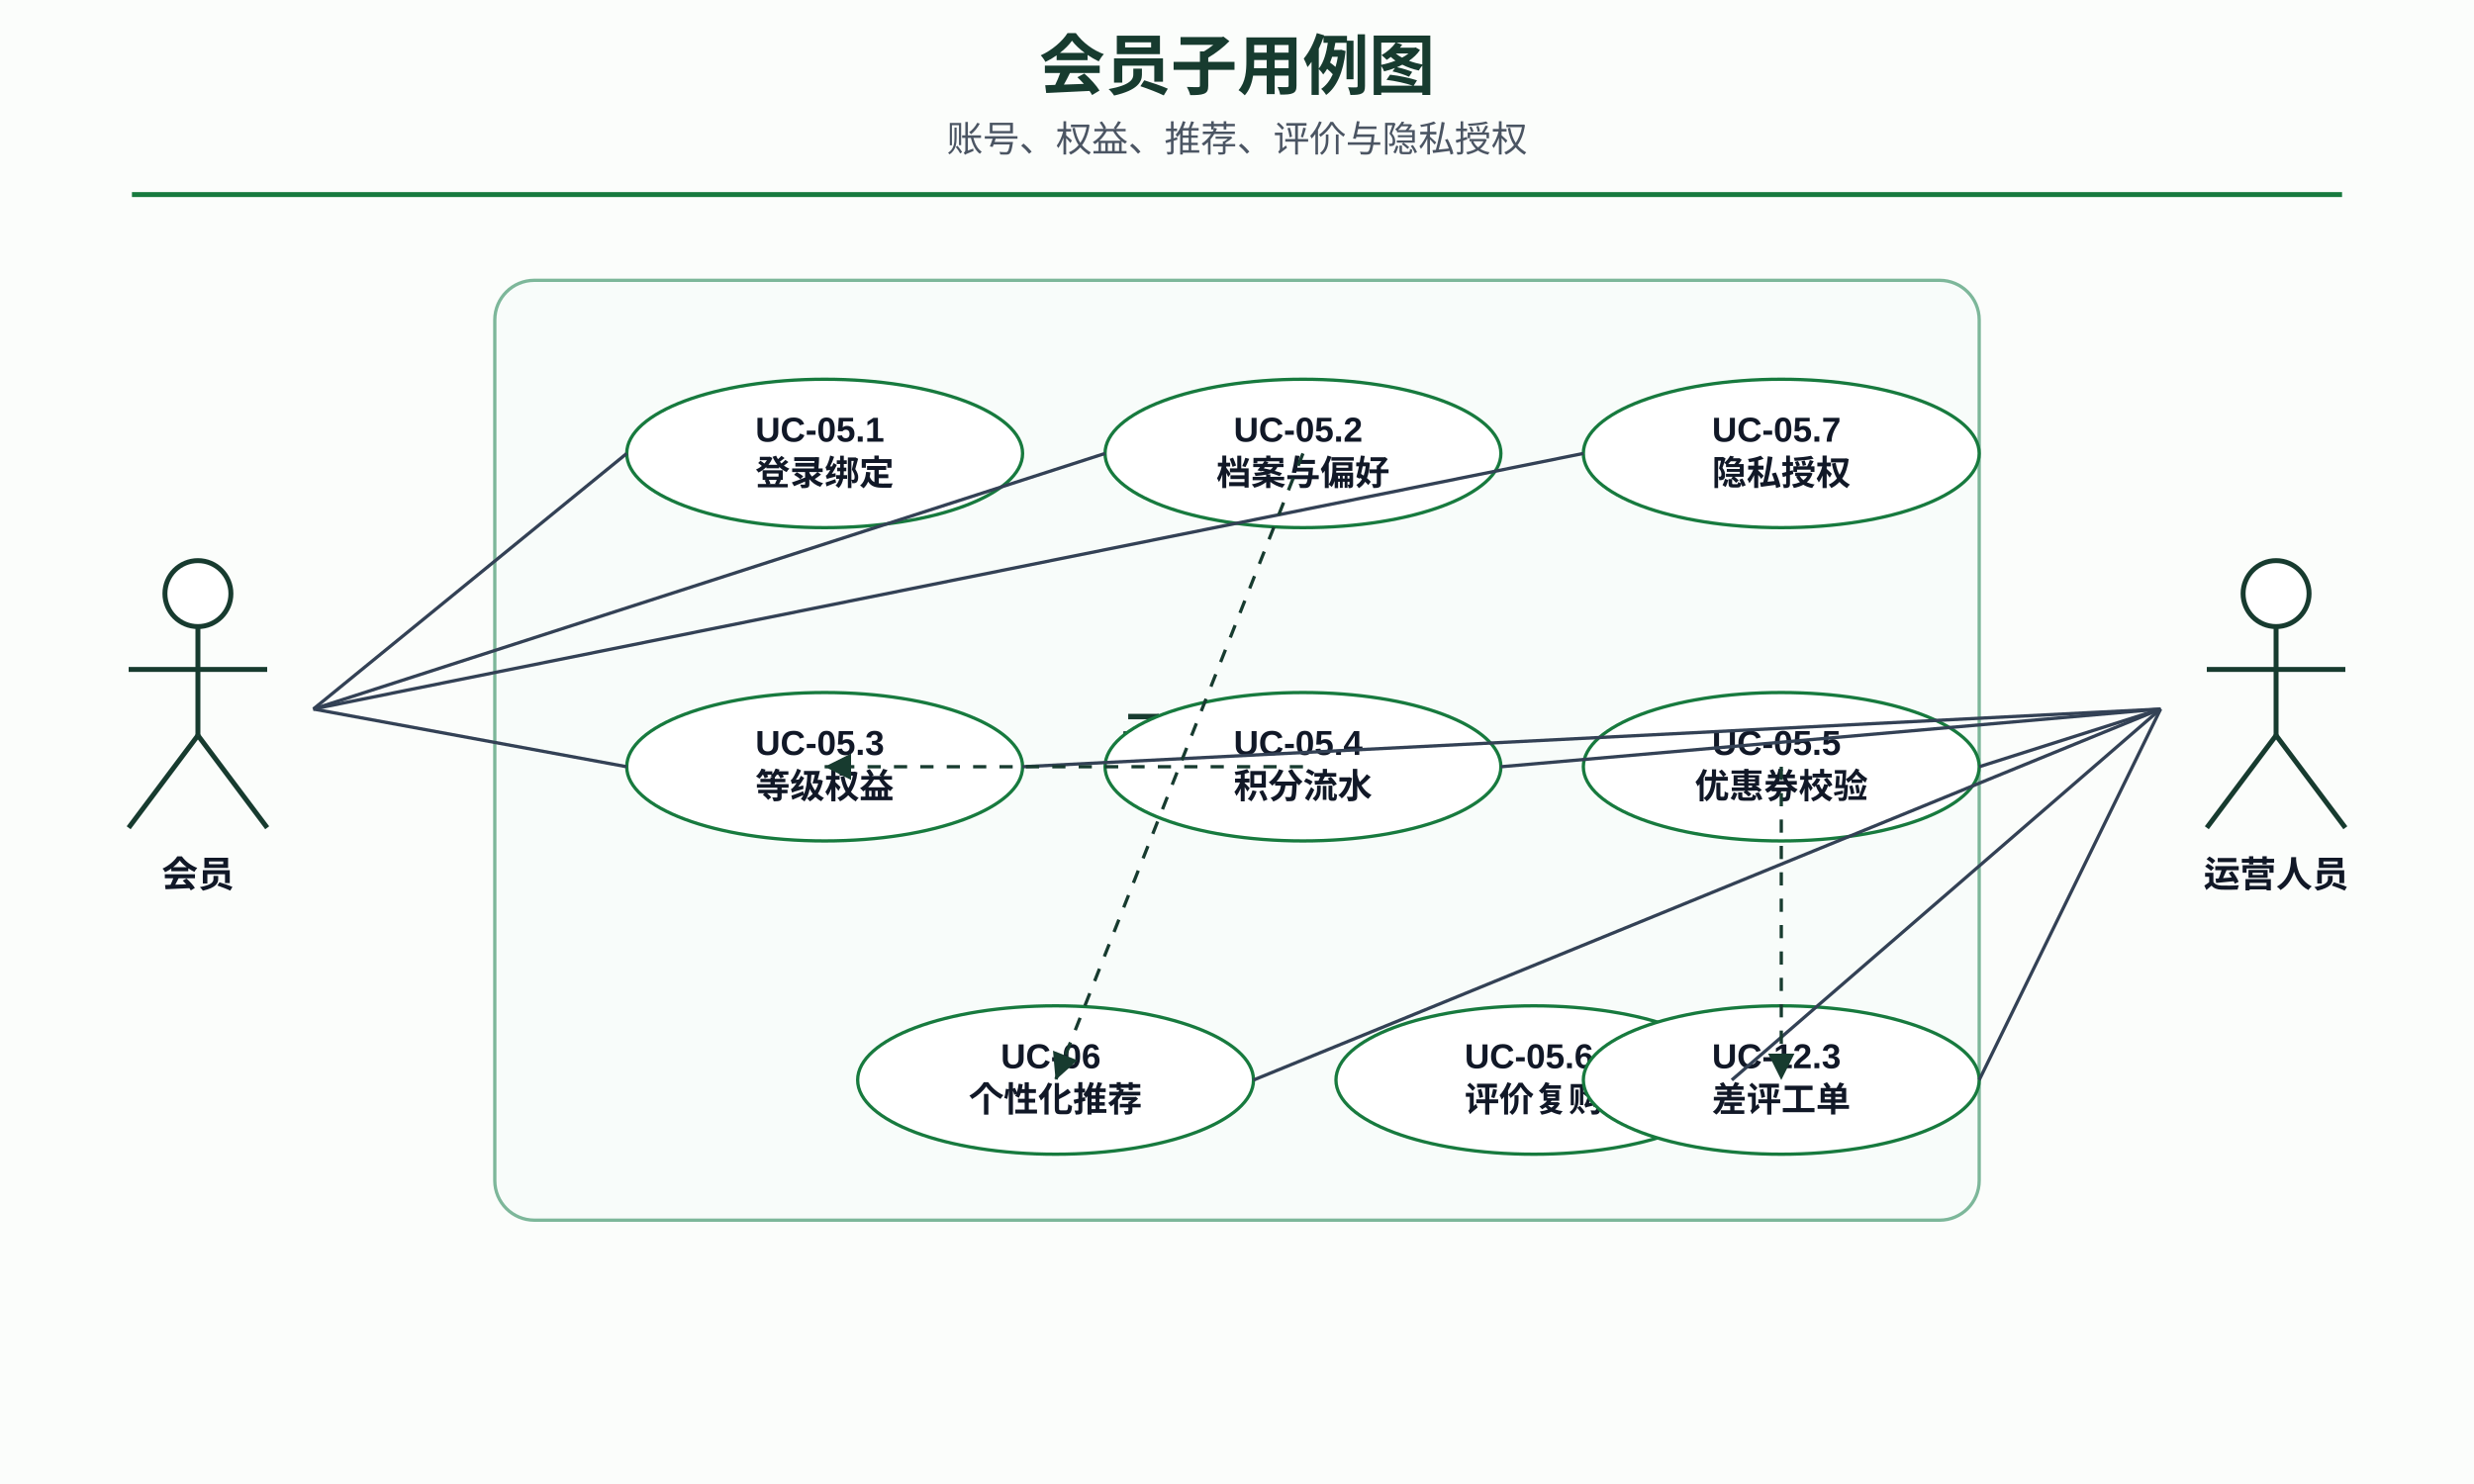
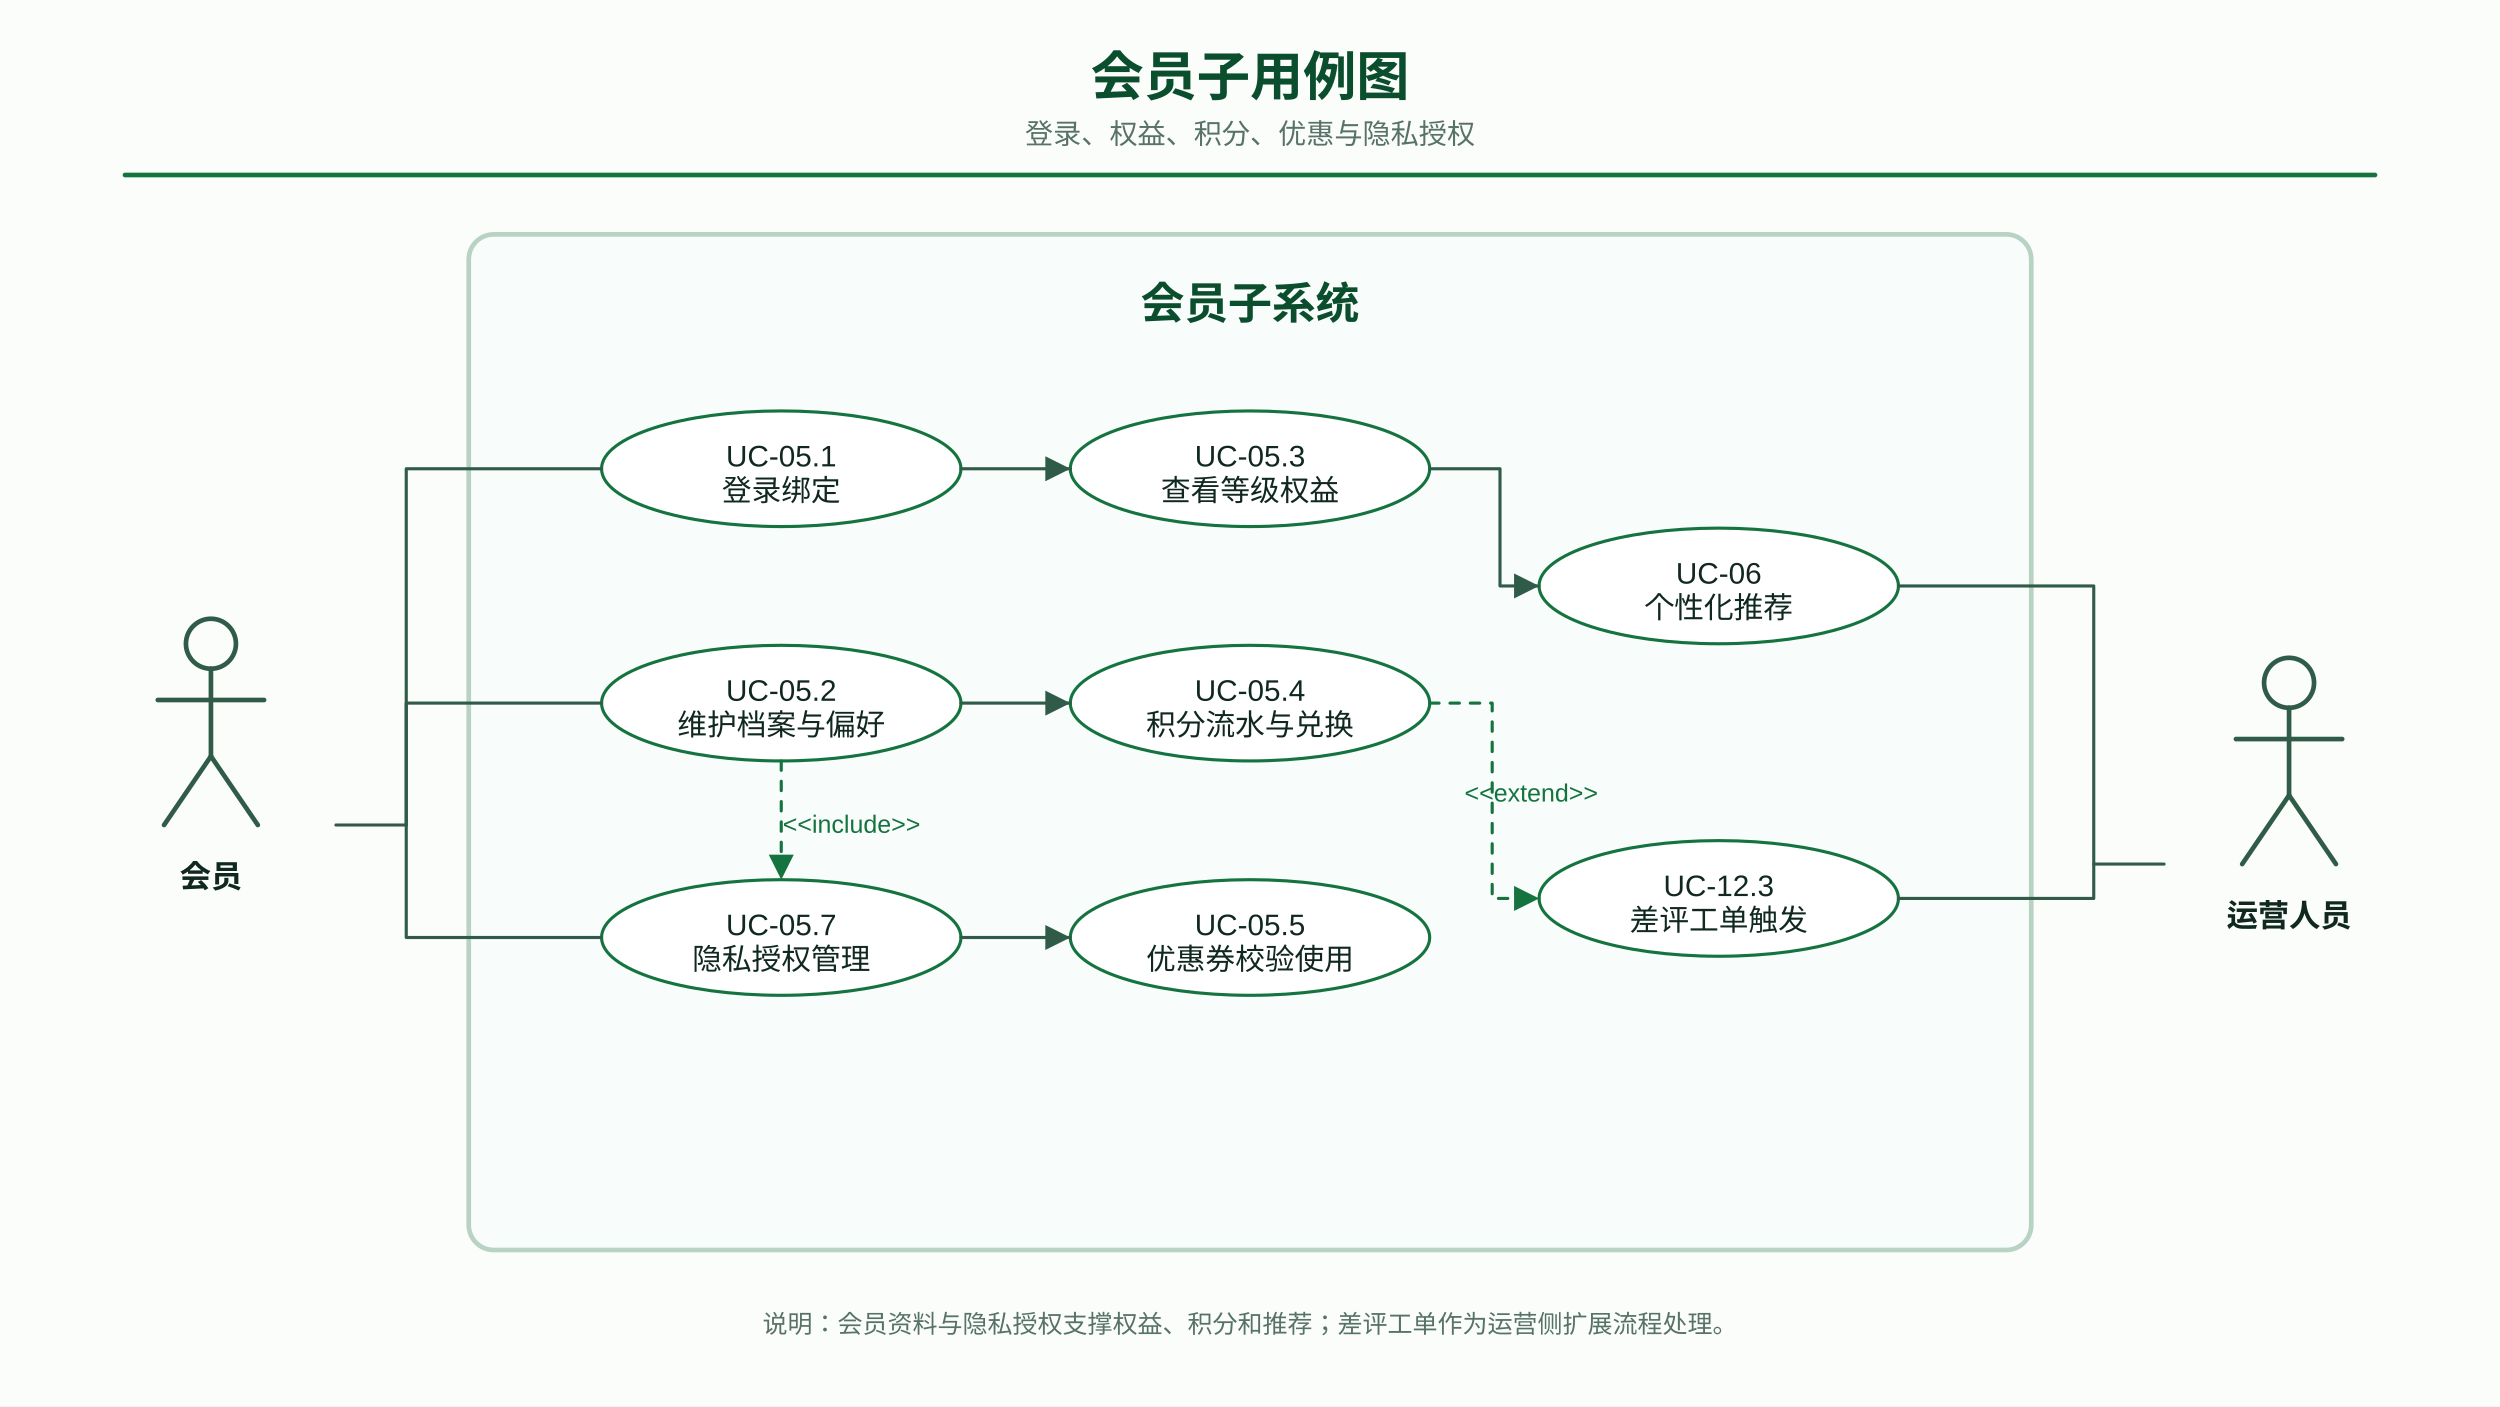
- <svg xmlns="http://www.w3.org/2000/svg" width="1500" height="900" viewBox="0 0 1500 900">
+ <svg xmlns="http://www.w3.org/2000/svg" width="1600" height="900" viewBox="0 0 1600 900">
  <defs>
    <marker id="arrow" markerWidth="12" markerHeight="12" refX="10" refY="6" orient="auto" markerUnits="strokeWidth">
-       <path d="M2,2 L10,6 L2,10 z" fill="#173B2F" />
+       <path d="M2,2 L10,6 L2,10 Z" fill="#305B49" />
    </marker>
-     <linearGradient id="head" x1="0" y1="0" x2="1" y2="1">
-       <stop offset="0%" stop-color="#F8FCFA" />
-       <stop offset="100%" stop-color="#EAF6EF" />
-     </linearGradient>
+     <marker id="arrowGreen" markerWidth="12" markerHeight="12" refX="10" refY="6" orient="auto" markerUnits="strokeWidth">
+       <path d="M2,2 L10,6 L2,10 Z" fill="#14733E" />
+     </marker>
  </defs>
-   <rect width="100%" height="100%" fill="#FBFDFB" />
-   <text x="750.0" y="54" text-anchor="middle" font-family="Microsoft YaHei, Arial" font-size="40" font-weight="800" fill="#173B2F">会员子用例图</text>
-   <text x="750.0" y="92" text-anchor="middle" font-family="Microsoft YaHei, Arial" font-size="22" fill="#4B5563">账号、权益、推荐、评价与隐私授权</text>
-   <line x1="80" y1="118" x2="1420" y2="118" stroke="#177A3E" stroke-width="3" />
-   <rect x="300" y="170" width="900" height="570" rx="24" fill="#F8FCFA" stroke="#7DB79A" stroke-width="2" />
-   <text x="750.0" y="455.0" text-anchor="middle" font-family="Microsoft YaHei, Arial" font-size="28" font-weight="600" fill="#173B2F">
-     <tspan x="750.0" dy="0">子系统边界</tspan>
-   </text>
-   <circle cx="120" cy="360" r="20" fill="#FFFFFF" stroke="#173B2F" stroke-width="3" />
-   <line x1="120" y1="380" x2="120" y2="446" stroke="#173B2F" stroke-width="3" />
-   <line x1="78" y1="406" x2="162" y2="406" stroke="#173B2F" stroke-width="3" />
-   <line x1="120" y1="446" x2="78" y2="502" stroke="#173B2F" stroke-width="3" />
-   <line x1="120" y1="446" x2="162" y2="502" stroke="#173B2F" stroke-width="3" />
-   <text x="120" y="538" text-anchor="middle" font-family="Microsoft YaHei, Arial" font-size="22" font-weight="700" fill="#111827">
-     <tspan x="120" dy="0">会员</tspan>
-   </text>
-   <circle cx="1380" cy="360" r="20" fill="#FFFFFF" stroke="#173B2F" stroke-width="3" />
-   <line x1="1380" y1="380" x2="1380" y2="446" stroke="#173B2F" stroke-width="3" />
-   <line x1="1338" y1="406" x2="1422" y2="406" stroke="#173B2F" stroke-width="3" />
-   <line x1="1380" y1="446" x2="1338" y2="502" stroke="#173B2F" stroke-width="3" />
-   <line x1="1380" y1="446" x2="1422" y2="502" stroke="#173B2F" stroke-width="3" />
-   <text x="1380" y="538" text-anchor="middle" font-family="Microsoft YaHei, Arial" font-size="22" font-weight="700" fill="#111827">
-     <tspan x="1380" dy="0">运营人员</tspan>
-   </text>
-   <ellipse cx="500.0" cy="275.0" rx="120.0" ry="45.0" fill="#FFFFFF" stroke="#177A3E" stroke-width="2" />
-   <text x="500.0" y="267.86" text-anchor="middle" font-family="Microsoft YaHei, Arial" font-size="21" font-weight="600" fill="#111827">
-     <tspan x="500.0" dy="0">UC-05.1</tspan>
-     <tspan x="500.0" dy="26.25">登录绑定</tspan>
-   </text>
-   <ellipse cx="790.0" cy="275.0" rx="120.0" ry="45.0" fill="#FFFFFF" stroke="#177A3E" stroke-width="2" />
-   <text x="790.0" y="267.86" text-anchor="middle" font-family="Microsoft YaHei, Arial" font-size="21" font-weight="600" fill="#111827">
-     <tspan x="790.0" dy="0">UC-05.2</tspan>
-     <tspan x="790.0" dy="26.25">档案与偏好</tspan>
-   </text>
-   <ellipse cx="1080.0" cy="275.0" rx="120.0" ry="45.0" fill="#FFFFFF" stroke="#177A3E" stroke-width="2" />
-   <text x="1080.0" y="267.86" text-anchor="middle" font-family="Microsoft YaHei, Arial" font-size="21" font-weight="600" fill="#111827">
-     <tspan x="1080.0" dy="0">UC-05.7</tspan>
-     <tspan x="1080.0" dy="26.25">隐私授权</tspan>
-   </text>
-   <ellipse cx="500.0" cy="465.0" rx="120.0" ry="45.0" fill="#FFFFFF" stroke="#177A3E" stroke-width="2" />
-   <text x="500.0" y="457.86" text-anchor="middle" font-family="Microsoft YaHei, Arial" font-size="21" font-weight="600" fill="#111827">
-     <tspan x="500.0" dy="0">UC-05.3</tspan>
-     <tspan x="500.0" dy="26.25">等级权益</tspan>
-   </text>
-   <ellipse cx="790.0" cy="465.0" rx="120.0" ry="45.0" fill="#FFFFFF" stroke="#177A3E" stroke-width="2" />
-   <text x="790.0" y="457.86" text-anchor="middle" font-family="Microsoft YaHei, Arial" font-size="21" font-weight="600" fill="#111827">
-     <tspan x="790.0" dy="0">UC-05.4</tspan>
-     <tspan x="790.0" dy="26.25">积分流水</tspan>
-   </text>
-   <ellipse cx="1080.0" cy="465.0" rx="120.0" ry="45.0" fill="#FFFFFF" stroke="#177A3E" stroke-width="2" />
-   <text x="1080.0" y="457.86" text-anchor="middle" font-family="Microsoft YaHei, Arial" font-size="21" font-weight="600" fill="#111827">
-     <tspan x="1080.0" dy="0">UC-05.5</tspan>
-     <tspan x="1080.0" dy="26.25">优惠券校验</tspan>
-   </text>
-   <ellipse cx="640.0" cy="655.0" rx="120.0" ry="45.0" fill="#FFFFFF" stroke="#177A3E" stroke-width="2" />
-   <text x="640.0" y="647.86" text-anchor="middle" font-family="Microsoft YaHei, Arial" font-size="21" font-weight="600" fill="#111827">
-     <tspan x="640.0" dy="0">UC-06</tspan>
-     <tspan x="640.0" dy="26.25">个性化推荐</tspan>
-   </text>
-   <ellipse cx="930.0" cy="655.0" rx="120.0" ry="45.0" fill="#FFFFFF" stroke="#177A3E" stroke-width="2" />
-   <text x="930.0" y="647.86" text-anchor="middle" font-family="Microsoft YaHei, Arial" font-size="21" font-weight="600" fill="#111827">
-     <tspan x="930.0" dy="0">UC-05.6</tspan>
-     <tspan x="930.0" dy="26.25">评价复购</tspan>
-   </text>
-   <ellipse cx="1080.0" cy="655.0" rx="120.0" ry="45.0" fill="#FFFFFF" stroke="#177A3E" stroke-width="2" />
-   <text x="1080.0" y="647.86" text-anchor="middle" font-family="Microsoft YaHei, Arial" font-size="21" font-weight="600" fill="#111827">
-     <tspan x="1080.0" dy="0">UC-12.3</tspan>
-     <tspan x="1080.0" dy="26.25">差评工单</tspan>
-   </text>
-   <line x1="190" y1="430" x2="380" y2="275" stroke="#334155" stroke-width="2" />
-   <line x1="190" y1="430" x2="670" y2="275" stroke="#334155" stroke-width="2" />
-   <line x1="190" y1="430" x2="960" y2="275" stroke="#334155" stroke-width="2" />
-   <line x1="190" y1="430" x2="380" y2="465" stroke="#334155" stroke-width="2" />
-   <line x1="1310" y1="430" x2="620" y2="465" stroke="#334155" stroke-width="2" />
-   <line x1="1310" y1="430" x2="910" y2="465" stroke="#334155" stroke-width="2" />
-   <line x1="1310" y1="430" x2="1200" y2="465" stroke="#334155" stroke-width="2" />
-   <line x1="1310" y1="430" x2="760" y2="655" stroke="#334155" stroke-width="2" />
-   <line x1="1310" y1="430" x2="1050" y2="655" stroke="#334155" stroke-width="2" />
-   <line x1="1310" y1="430" x2="1200" y2="655" stroke="#334155" stroke-width="2" />
-   <line x1="790" y1="275" x2="640" y2="655" stroke="#173B2F" stroke-width="2" stroke-dasharray="8 8" marker-end="url(#arrow)" />
-   <line x1="1080" y1="465" x2="1080" y2="655" stroke="#173B2F" stroke-width="2" stroke-dasharray="8 8" marker-end="url(#arrow)" />
-   <line x1="790" y1="465" x2="500" y2="465" stroke="#173B2F" stroke-width="2" stroke-dasharray="8 8" marker-end="url(#arrow)" />
+   <rect x="0" y="0" width="1600" height="900" fill="#FBFDFB" />
+   <text x="800.0" y="61.0" text-anchor="middle" font-family="Microsoft YaHei, SimHei, Arial" font-size="34" font-weight="700" fill="#0B4E2D">会员子用例图</text>
+   <text x="800.0" y="92.0" text-anchor="middle" font-family="Microsoft YaHei, SimHei, Arial" font-size="18" font-weight="400" fill="#577268">登录、权益、积分、优惠与隐私授权</text>
+   <polyline points="80.0,112.0 1520.0,112.0" fill="none" stroke="#14733E" stroke-width="3" stroke-linejoin="round" stroke-linecap="round" />
+   <rect x="300" y="150" width="1000" height="650" rx="16" fill="#F8FCFA" stroke="#B8D2C4" stroke-width="3" />
+   <text x="800.0" y="204.0" text-anchor="middle" font-family="Microsoft YaHei, SimHei, Arial" font-size="28" font-weight="700" fill="#0B4E2D">会员子系统</text>
+   <ellipse cx="500.0" cy="300.0" rx="115.0" ry="37.0" fill="#FFFFFF" stroke="#14733E" stroke-width="2" />
+   <text x="500.0" y="298.5" text-anchor="middle" font-family="Microsoft YaHei, SimHei, Arial" font-size="19" font-weight="400" fill="#102820">UC-05.1</text>
+   <text x="500.0" y="320.5" text-anchor="middle" font-family="Microsoft YaHei, SimHei, Arial" font-size="19" font-weight="400" fill="#102820">登录绑定</text>
+   <ellipse cx="500.0" cy="450.0" rx="115.0" ry="37.0" fill="#FFFFFF" stroke="#14733E" stroke-width="2" />
+   <text x="500.0" y="448.5" text-anchor="middle" font-family="Microsoft YaHei, SimHei, Arial" font-size="19" font-weight="400" fill="#102820">UC-05.2</text>
+   <text x="500.0" y="470.5" text-anchor="middle" font-family="Microsoft YaHei, SimHei, Arial" font-size="19" font-weight="400" fill="#102820">维护档案与偏好</text>
+   <ellipse cx="500.0" cy="600.0" rx="115.0" ry="37.0" fill="#FFFFFF" stroke="#14733E" stroke-width="2" />
+   <text x="500.0" y="598.5" text-anchor="middle" font-family="Microsoft YaHei, SimHei, Arial" font-size="19" font-weight="400" fill="#102820">UC-05.7</text>
+   <text x="500.0" y="620.5" text-anchor="middle" font-family="Microsoft YaHei, SimHei, Arial" font-size="19" font-weight="400" fill="#102820">隐私授权管理</text>
+   <ellipse cx="800.0" cy="300.0" rx="115.0" ry="37.0" fill="#FFFFFF" stroke="#14733E" stroke-width="2" />
+   <text x="800.0" y="298.5" text-anchor="middle" font-family="Microsoft YaHei, SimHei, Arial" font-size="19" font-weight="400" fill="#102820">UC-05.3</text>
+   <text x="800.0" y="320.5" text-anchor="middle" font-family="Microsoft YaHei, SimHei, Arial" font-size="19" font-weight="400" fill="#102820">查看等级权益</text>
+   <ellipse cx="800.0" cy="450.0" rx="115.0" ry="37.0" fill="#FFFFFF" stroke="#14733E" stroke-width="2" />
+   <text x="800.0" y="448.5" text-anchor="middle" font-family="Microsoft YaHei, SimHei, Arial" font-size="19" font-weight="400" fill="#102820">UC-05.4</text>
+   <text x="800.0" y="470.5" text-anchor="middle" font-family="Microsoft YaHei, SimHei, Arial" font-size="19" font-weight="400" fill="#102820">积分流水与兑换</text>
+   <ellipse cx="800.0" cy="600.0" rx="115.0" ry="37.0" fill="#FFFFFF" stroke="#14733E" stroke-width="2" />
+   <text x="800.0" y="598.5" text-anchor="middle" font-family="Microsoft YaHei, SimHei, Arial" font-size="19" font-weight="400" fill="#102820">UC-05.5</text>
+   <text x="800.0" y="620.5" text-anchor="middle" font-family="Microsoft YaHei, SimHei, Arial" font-size="19" font-weight="400" fill="#102820">优惠券校验使用</text>
+   <ellipse cx="1100.0" cy="375.0" rx="115.0" ry="37.0" fill="#FFFFFF" stroke="#14733E" stroke-width="2" />
+   <text x="1100.0" y="373.5" text-anchor="middle" font-family="Microsoft YaHei, SimHei, Arial" font-size="19" font-weight="400" fill="#102820">UC-06</text>
+   <text x="1100.0" y="395.5" text-anchor="middle" font-family="Microsoft YaHei, SimHei, Arial" font-size="19" font-weight="400" fill="#102820">个性化推荐</text>
+   <ellipse cx="1100.0" cy="575.0" rx="115.0" ry="37.0" fill="#FFFFFF" stroke="#14733E" stroke-width="2" />
+   <text x="1100.0" y="573.5" text-anchor="middle" font-family="Microsoft YaHei, SimHei, Arial" font-size="19" font-weight="400" fill="#102820">UC-12.3</text>
+   <text x="1100.0" y="595.5" text-anchor="middle" font-family="Microsoft YaHei, SimHei, Arial" font-size="19" font-weight="400" fill="#102820">差评工单触发</text>
+   <polyline points="615.0,300.0 685.0,300.0" fill="none" stroke="#305B49" stroke-width="2" stroke-linejoin="round" stroke-linecap="round" marker-end="url(#arrow)" />
+   <polyline points="615.0,450.0 685.0,450.0" fill="none" stroke="#305B49" stroke-width="2" stroke-linejoin="round" stroke-linecap="round" marker-end="url(#arrow)" />
+   <polyline points="615.0,600.0 685.0,600.0" fill="none" stroke="#305B49" stroke-width="2" stroke-linejoin="round" stroke-linecap="round" marker-end="url(#arrow)" />
+   <polyline points="915.0,300.0 960.0,300.0 960.0,375.0 985.0,375.0" fill="none" stroke="#305B49" stroke-width="2" stroke-linejoin="round" stroke-linecap="round" marker-end="url(#arrow)" />
+   <polyline points="915.0,450.0 955.0,450.0 955.0,575.0 985.0,575.0" fill="none" stroke="#14733E" stroke-width="2" stroke-linejoin="round" stroke-linecap="round" stroke-dasharray="6 7" marker-end="url(#arrowGreen)" />
+   <text x="980.0" y="513.0" text-anchor="middle" font-family="Microsoft YaHei, SimHei, Arial" font-size="16" font-weight="400" fill="#14733E">&lt;&lt;extend&gt;&gt;</text>
+   <polyline points="500.0,487.0 500.0,563.0" fill="none" stroke="#14733E" stroke-width="2" stroke-linejoin="round" stroke-linecap="round" stroke-dasharray="6 7" marker-end="url(#arrowGreen)" />
+   <text x="545.0" y="533.0" text-anchor="middle" font-family="Microsoft YaHei, SimHei, Arial" font-size="16" font-weight="400" fill="#14733E">&lt;&lt;include&gt;&gt;</text>
+   <ellipse cx="135.0" cy="412.0" rx="16.0" ry="16.0" fill="#FBFDFB" stroke="#305B49" stroke-width="3" />
+   <polyline points="135.0,428.0 135.0,484.0" fill="none" stroke="#305B49" stroke-width="3" stroke-linejoin="round" stroke-linecap="round" />
+   <polyline points="101.0,448.0 169.0,448.0" fill="none" stroke="#305B49" stroke-width="3" stroke-linejoin="round" stroke-linecap="round" />
+   <polyline points="135.0,484.0 105.0,528.0" fill="none" stroke="#305B49" stroke-width="3" stroke-linejoin="round" stroke-linecap="round" />
+   <polyline points="135.0,484.0 165.0,528.0" fill="none" stroke="#305B49" stroke-width="3" stroke-linejoin="round" stroke-linecap="round" />
+   <text x="135.0" y="568.0" text-anchor="middle" font-family="Microsoft YaHei, SimHei, Arial" font-size="20" font-weight="700" fill="#102820">会员</text>
+   <polyline points="215.0,528.0 260.0,528.0 260.0,300.0 385.0,300.0" fill="none" stroke="#305B49" stroke-width="2" stroke-linejoin="round" stroke-linecap="round" />
+   <polyline points="260.0,528.0 260.0,450.0 385.0,450.0" fill="none" stroke="#305B49" stroke-width="2" stroke-linejoin="round" stroke-linecap="round" />
+   <polyline points="260.0,528.0 260.0,600.0 385.0,600.0" fill="none" stroke="#305B49" stroke-width="2" stroke-linejoin="round" stroke-linecap="round" />
+   <ellipse cx="1465.0" cy="437.0" rx="16.0" ry="16.0" fill="#FBFDFB" stroke="#305B49" stroke-width="3" />
+   <polyline points="1465.0,453.0 1465.0,509.0" fill="none" stroke="#305B49" stroke-width="3" stroke-linejoin="round" stroke-linecap="round" />
+   <polyline points="1431.0,473.0 1499.0,473.0" fill="none" stroke="#305B49" stroke-width="3" stroke-linejoin="round" stroke-linecap="round" />
+   <polyline points="1465.0,509.0 1435.0,553.0" fill="none" stroke="#305B49" stroke-width="3" stroke-linejoin="round" stroke-linecap="round" />
+   <polyline points="1465.0,509.0 1495.0,553.0" fill="none" stroke="#305B49" stroke-width="3" stroke-linejoin="round" stroke-linecap="round" />
+   <text x="1465.0" y="593.0" text-anchor="middle" font-family="Microsoft YaHei, SimHei, Arial" font-size="20" font-weight="700" fill="#102820">运营人员</text>
+   <polyline points="1385.0,553.0 1340.0,553.0 1340.0,375.0 1215.0,375.0" fill="none" stroke="#305B49" stroke-width="2" stroke-linejoin="round" stroke-linecap="round" />
+   <polyline points="1340.0,553.0 1340.0,575.0 1215.0,575.0" fill="none" stroke="#305B49" stroke-width="2" stroke-linejoin="round" stroke-linecap="round" />
+   <text x="800.0" y="853.0" text-anchor="middle" font-family="Microsoft YaHei, SimHei, Arial" font-size="16" font-weight="400" fill="#577268">说明：会员资料与隐私授权支撑权益、积分和推荐；差评工单作为运营侧扩展流程处理。</text>
</svg>
